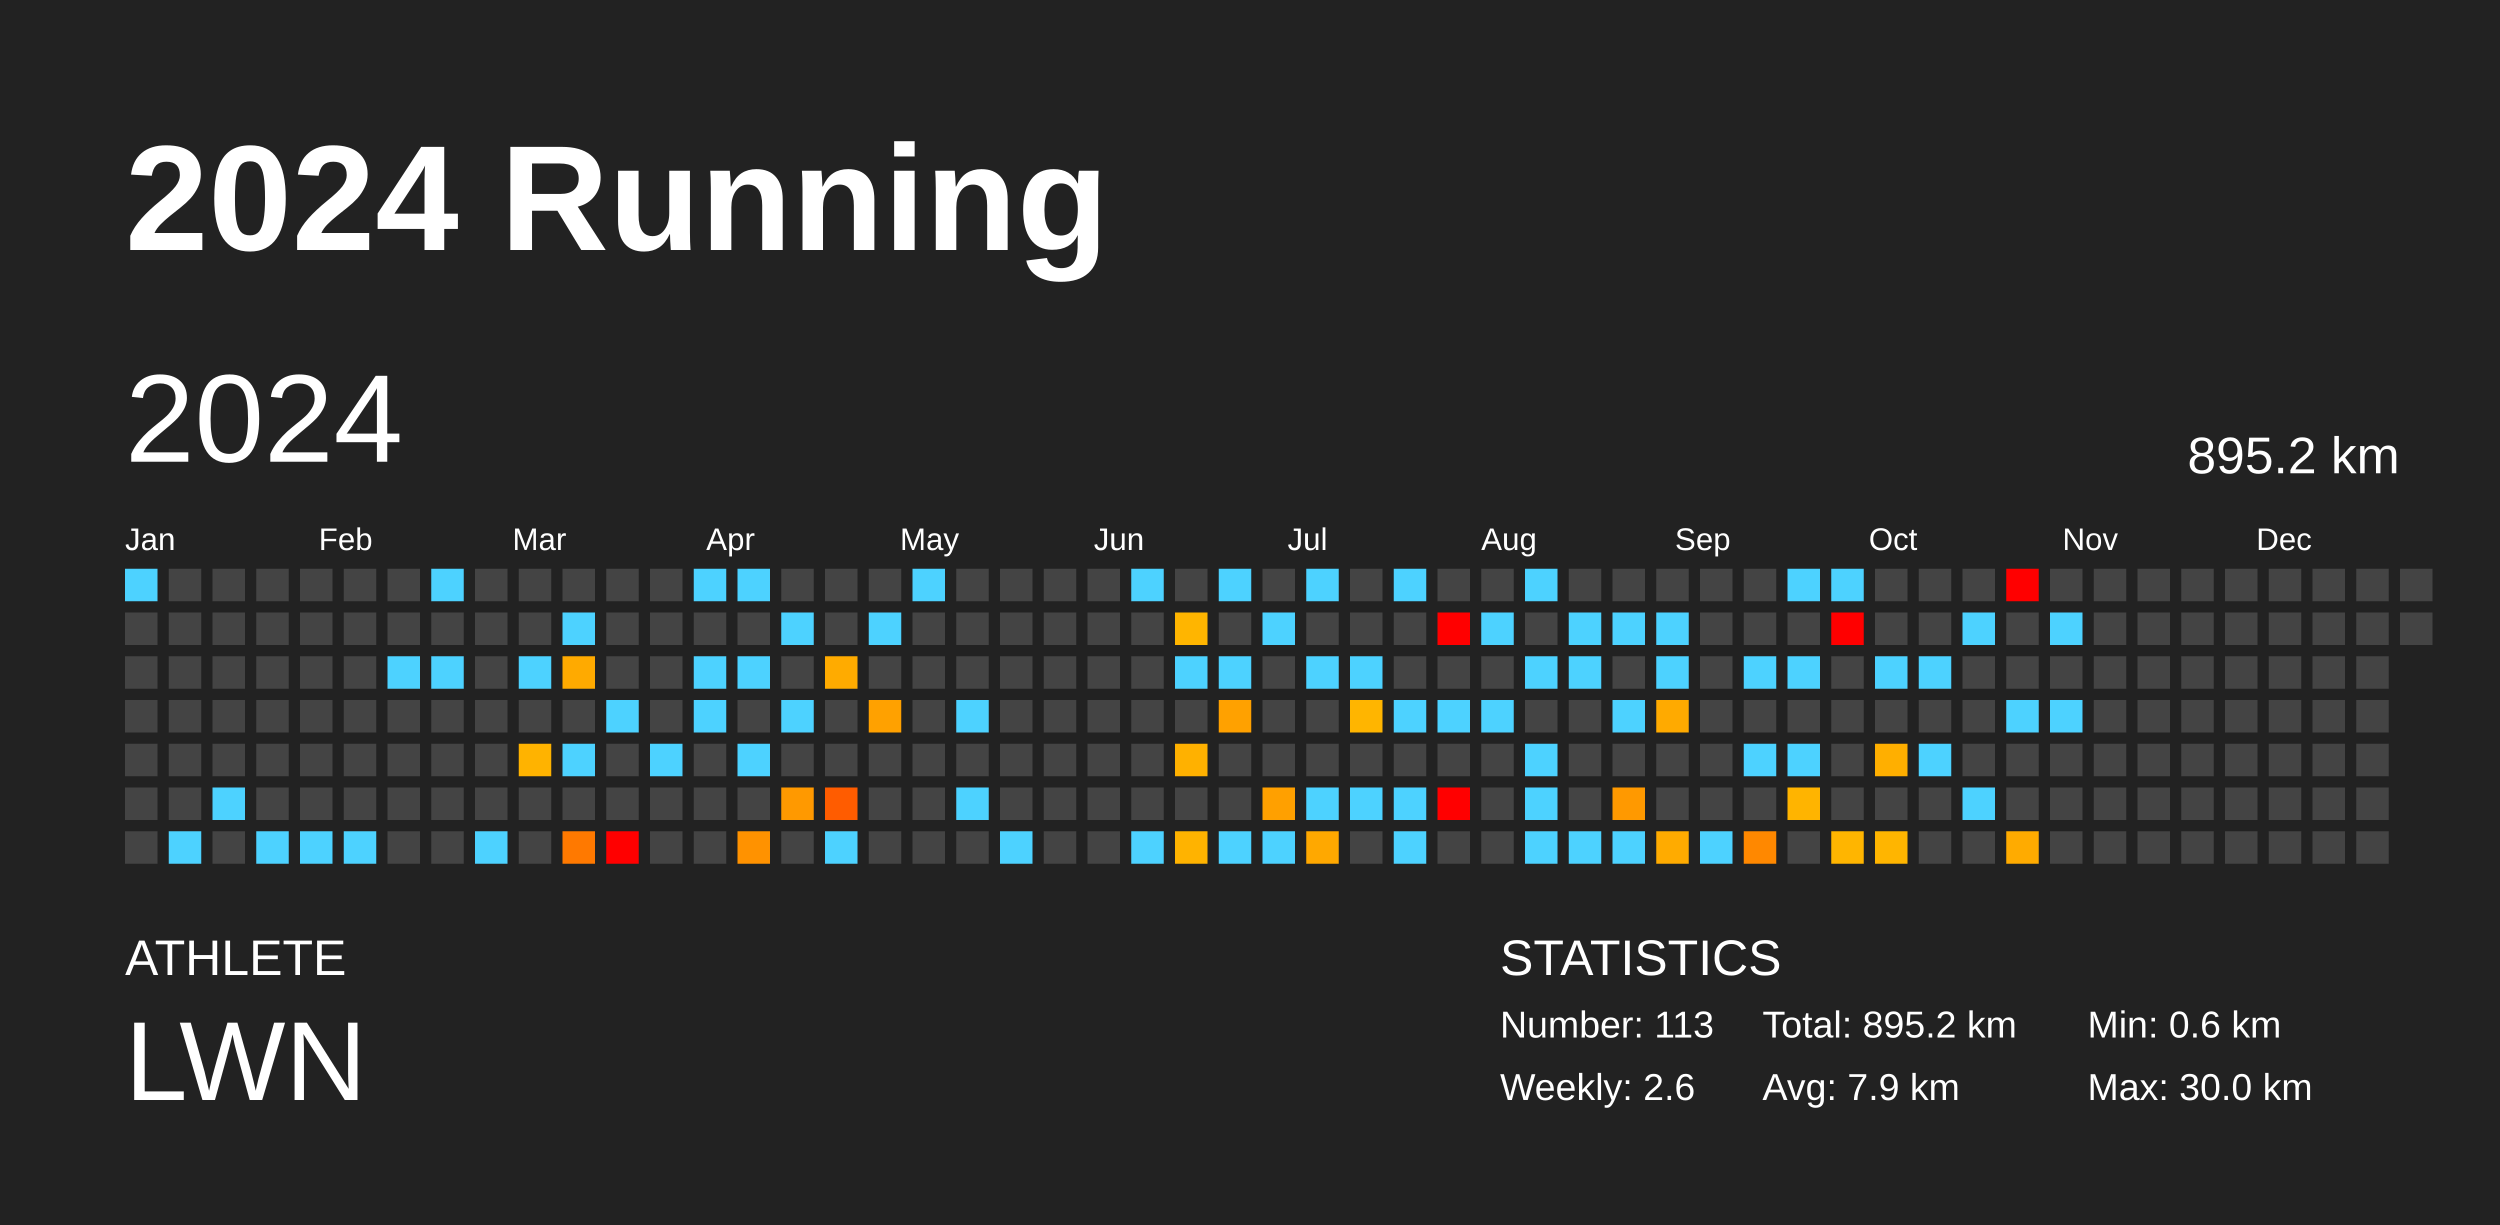
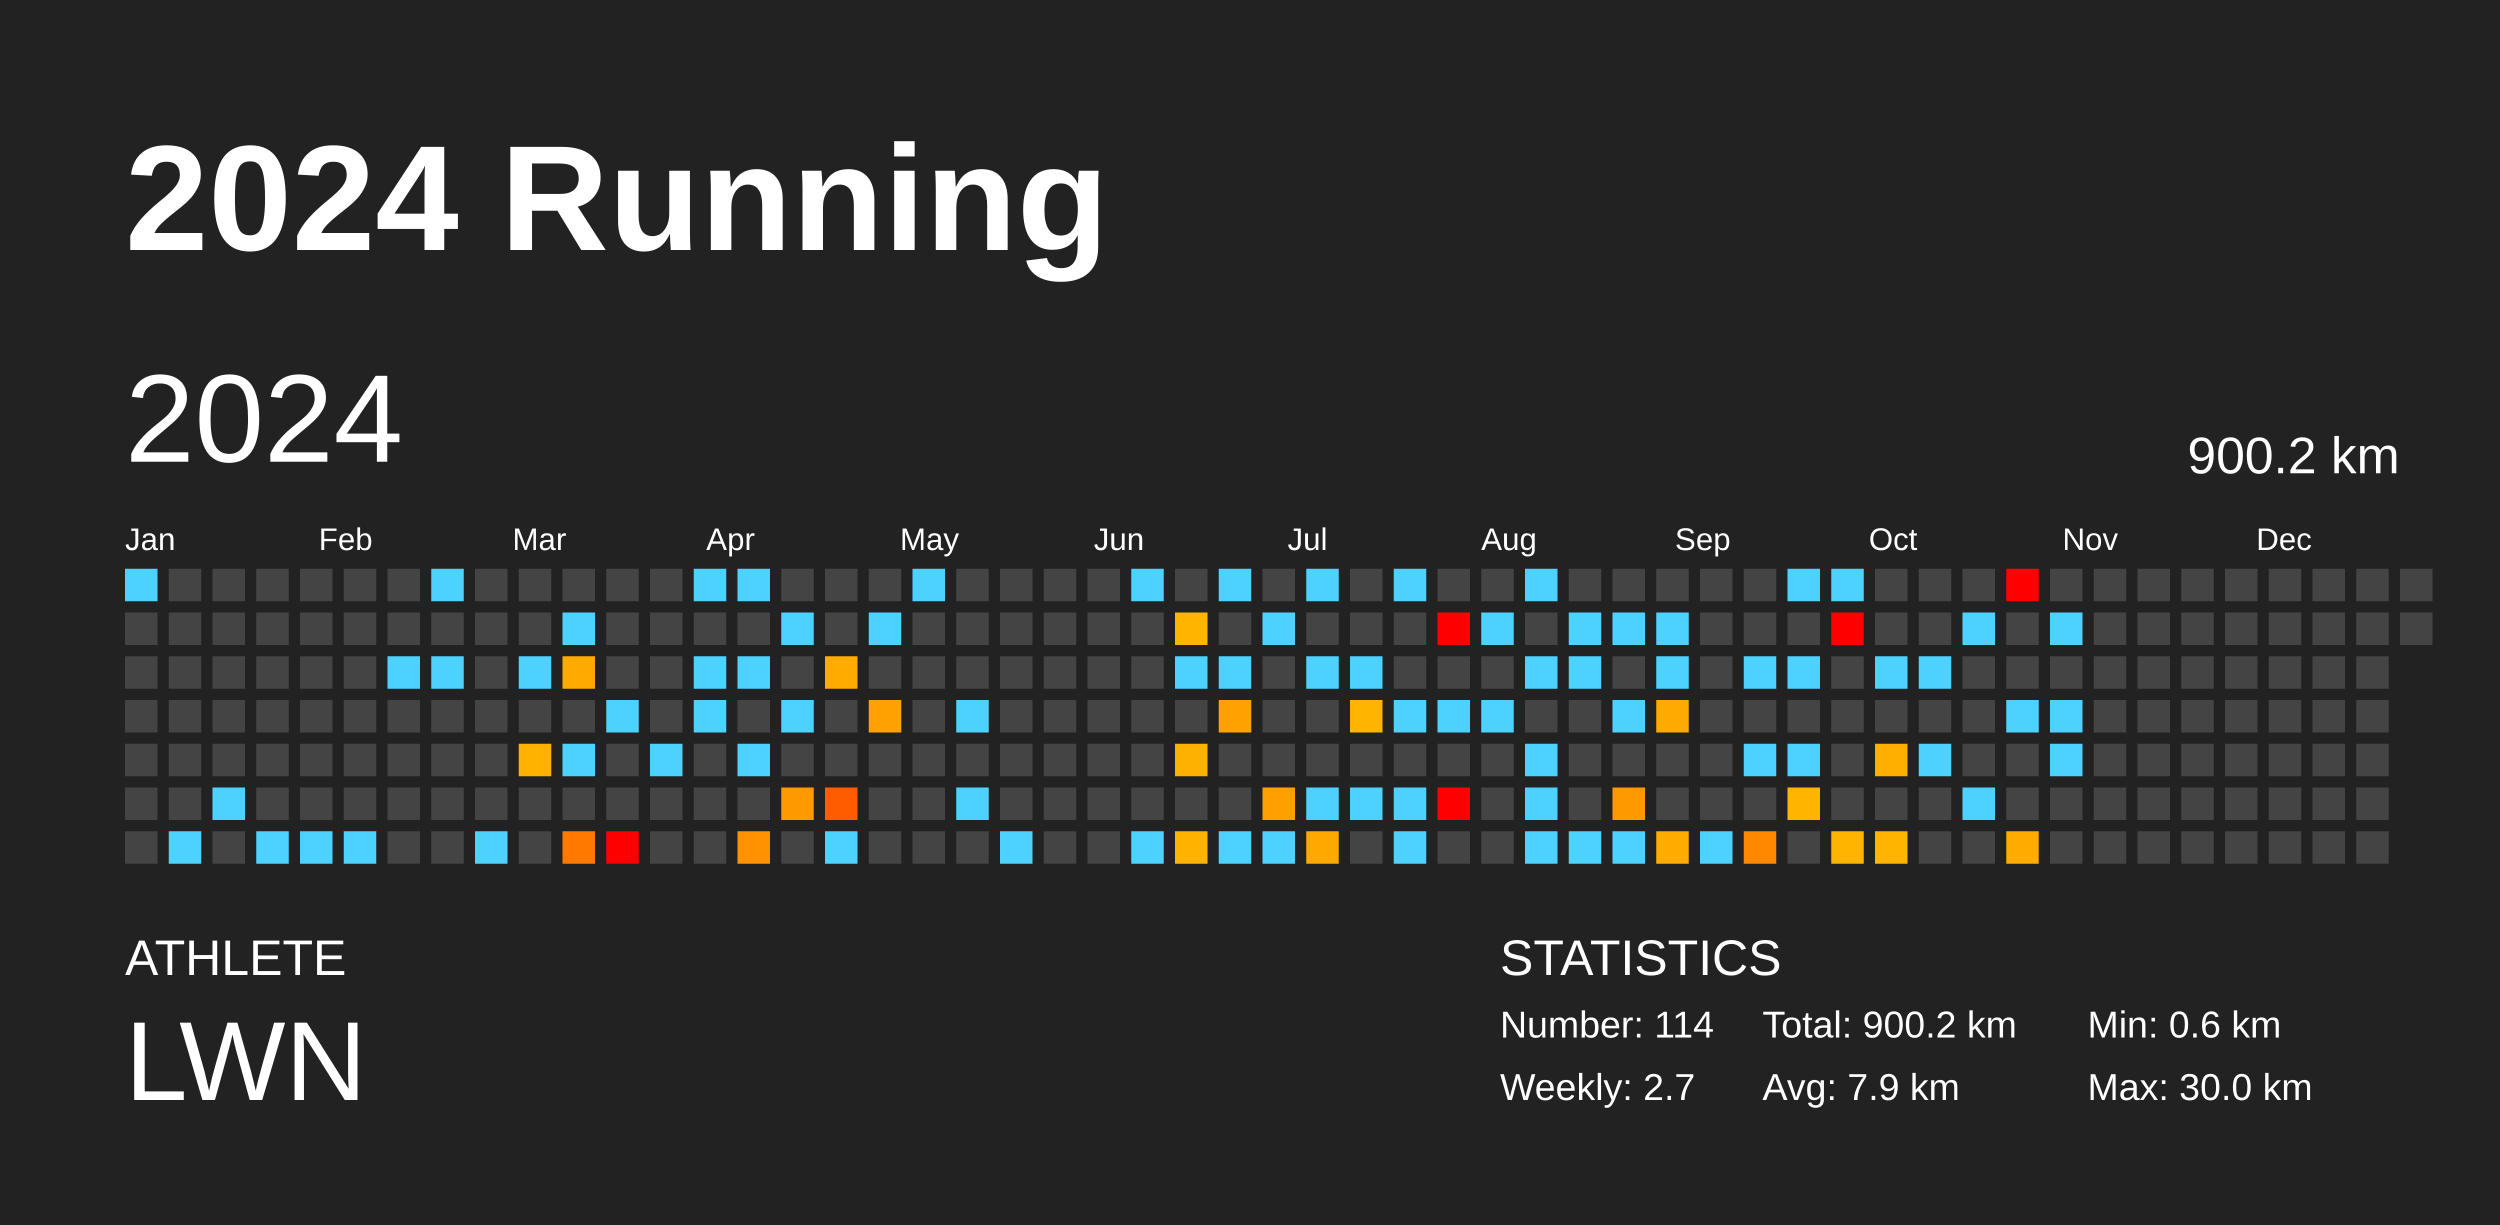
<svg xmlns="http://www.w3.org/2000/svg" baseProfile="full" height="98mm" version="1.1" viewBox="0,0,200,98" width="200mm">
  <defs />
  <rect fill="#222222" height="98" width="200" x="0" y="0" />
  <text fill="#FFFFFF" style="font-size:12px; font-family:Arial; font-weight:bold;" x="10" y="20">2024 Running</text>
  <text fill="#FFFFFF" style="font-size:4px; font-family:Arial" x="10" y="78">ATHLETE</text>
  <text fill="#FFFFFF" style="font-size:9px; font-family:Arial" x="10" y="88">LWN</text>
  <text fill="#FFFFFF" style="font-size:4px; font-family:Arial" x="120" y="78">STATISTICS</text>
-   <text fill="#FFFFFF" style="font-size:3px; font-family:Arial" x="120" y="83">Number: 113</text>
-   <text fill="#FFFFFF" style="font-size:3px; font-family:Arial" x="120" y="88">Weekly: 2.6</text>
-   <text fill="#FFFFFF" style="font-size:3px; font-family:Arial" x="141" y="83">Total: 895.2 km</text>
+   <text fill="#FFFFFF" style="font-size:3px; font-family:Arial" x="120" y="83">Number: 114</text>
+   <text fill="#FFFFFF" style="font-size:3px; font-family:Arial" x="120" y="88">Weekly: 2.7</text>
+   <text fill="#FFFFFF" style="font-size:3px; font-family:Arial" x="141" y="83">Total: 900.2 km</text>
  <text fill="#FFFFFF" style="font-size:3px; font-family:Arial" x="141" y="88">Avg: 7.9 km</text>
  <text fill="#FFFFFF" style="font-size:3px; font-family:Arial" x="167" y="83">Min: 0.6 km</text>
  <text fill="#FFFFFF" style="font-size:3px; font-family:Arial" x="167" y="88">Max: 30.0 km</text>
  <text dominant-baseline="hanging" fill="#FFFFFF" style="font-size:10.0px; font-family:Arial;" x="10" y="30">2024</text>
-   <text dominant-baseline="hanging" fill="#FFFFFF" style="font-size:4.125px; font-family:Arial;" x="175" y="35">895.2 km</text>
+   <text dominant-baseline="hanging" fill="#FFFFFF" style="font-size:4.125px; font-family:Arial;" x="175" y="35">900.2 km</text>
  <text fill="#FFFFFF" style="font-size:2.5px; font-family:Arial" x="10.0" y="44">Jan</text>
  <text fill="#FFFFFF" style="font-size:2.5px; font-family:Arial" x="25.5" y="44">Feb</text>
  <text fill="#FFFFFF" style="font-size:2.5px; font-family:Arial" x="41.0" y="44">Mar</text>
  <text fill="#FFFFFF" style="font-size:2.5px; font-family:Arial" x="56.5" y="44">Apr</text>
  <text fill="#FFFFFF" style="font-size:2.5px; font-family:Arial" x="72.0" y="44">May</text>
  <text fill="#FFFFFF" style="font-size:2.5px; font-family:Arial" x="87.5" y="44">Jun</text>
  <text fill="#FFFFFF" style="font-size:2.5px; font-family:Arial" x="103.0" y="44">Jul</text>
  <text fill="#FFFFFF" style="font-size:2.5px; font-family:Arial" x="118.5" y="44">Aug</text>
  <text fill="#FFFFFF" style="font-size:2.5px; font-family:Arial" x="134.0" y="44">Sep</text>
  <text fill="#FFFFFF" style="font-size:2.5px; font-family:Arial" x="149.5" y="44">Oct</text>
  <text fill="#FFFFFF" style="font-size:2.5px; font-family:Arial" x="165.0" y="44">Nov</text>
  <text fill="#FFFFFF" style="font-size:2.5px; font-family:Arial" x="180.5" y="44">Dec</text>
  <rect fill="#4dd2ff" height="2.6" width="2.6" x="10.0" y="45.5" />
  <rect fill="#444444" height="2.6" width="2.6" x="10.0" y="49.0" />
  <rect fill="#444444" height="2.6" width="2.6" x="10.0" y="52.5" />
  <rect fill="#444444" height="2.6" width="2.6" x="10.0" y="56.0" />
  <rect fill="#444444" height="2.6" width="2.6" x="10.0" y="59.5" />
  <rect fill="#444444" height="2.6" width="2.6" x="10.0" y="63.0" />
  <rect fill="#444444" height="2.6" width="2.6" x="10.0" y="66.5" />
  <rect fill="#444444" height="2.6" width="2.6" x="13.5" y="45.5" />
  <rect fill="#444444" height="2.6" width="2.6" x="13.5" y="49.0" />
  <rect fill="#444444" height="2.6" width="2.6" x="13.5" y="52.5" />
  <rect fill="#444444" height="2.6" width="2.6" x="13.5" y="56.0" />
  <rect fill="#444444" height="2.6" width="2.6" x="13.5" y="59.5" />
  <rect fill="#444444" height="2.6" width="2.6" x="13.5" y="63.0" />
  <rect fill="#4dd2ff" height="2.6" width="2.6" x="13.5" y="66.5" />
  <rect fill="#444444" height="2.6" width="2.6" x="17.0" y="45.5" />
  <rect fill="#444444" height="2.6" width="2.6" x="17.0" y="49.0" />
  <rect fill="#444444" height="2.6" width="2.6" x="17.0" y="52.5" />
  <rect fill="#444444" height="2.6" width="2.6" x="17.0" y="56.0" />
  <rect fill="#444444" height="2.6" width="2.6" x="17.0" y="59.5" />
  <rect fill="#4dd2ff" height="2.6" width="2.6" x="17.0" y="63.0" />
  <rect fill="#444444" height="2.6" width="2.6" x="17.0" y="66.5" />
  <rect fill="#444444" height="2.6" width="2.6" x="20.5" y="45.5" />
  <rect fill="#444444" height="2.6" width="2.6" x="20.5" y="49.0" />
  <rect fill="#444444" height="2.6" width="2.6" x="20.5" y="52.5" />
  <rect fill="#444444" height="2.6" width="2.6" x="20.5" y="56.0" />
  <rect fill="#444444" height="2.6" width="2.6" x="20.5" y="59.5" />
  <rect fill="#444444" height="2.6" width="2.6" x="20.5" y="63.0" />
  <rect fill="#4dd2ff" height="2.6" width="2.6" x="20.5" y="66.5" />
  <rect fill="#444444" height="2.6" width="2.6" x="24.0" y="45.5" />
  <rect fill="#444444" height="2.6" width="2.6" x="24.0" y="49.0" />
  <rect fill="#444444" height="2.6" width="2.6" x="24.0" y="52.5" />
  <rect fill="#444444" height="2.6" width="2.6" x="24.0" y="56.0" />
  <rect fill="#444444" height="2.6" width="2.6" x="24.0" y="59.5" />
  <rect fill="#444444" height="2.6" width="2.6" x="24.0" y="63.0" />
  <rect fill="#4dd2ff" height="2.6" width="2.6" x="24.0" y="66.5" />
  <rect fill="#444444" height="2.6" width="2.6" x="27.5" y="45.5" />
  <rect fill="#444444" height="2.6" width="2.6" x="27.5" y="49.0" />
  <rect fill="#444444" height="2.6" width="2.6" x="27.5" y="52.5" />
  <rect fill="#444444" height="2.6" width="2.6" x="27.5" y="56.0" />
  <rect fill="#444444" height="2.6" width="2.6" x="27.5" y="59.5" />
  <rect fill="#444444" height="2.6" width="2.6" x="27.5" y="63.0" />
  <rect fill="#4dd2ff" height="2.6" width="2.6" x="27.5" y="66.5" />
  <rect fill="#444444" height="2.6" width="2.6" x="31.0" y="45.5" />
  <rect fill="#444444" height="2.6" width="2.6" x="31.0" y="49.0" />
  <rect fill="#4dd2ff" height="2.6" width="2.6" x="31.0" y="52.5" />
  <rect fill="#444444" height="2.6" width="2.6" x="31.0" y="56.0" />
  <rect fill="#444444" height="2.6" width="2.6" x="31.0" y="59.5" />
  <rect fill="#444444" height="2.6" width="2.6" x="31.0" y="63.0" />
  <rect fill="#444444" height="2.6" width="2.6" x="31.0" y="66.5" />
  <rect fill="#4dd2ff" height="2.6" width="2.6" x="34.5" y="45.5" />
  <rect fill="#444444" height="2.6" width="2.6" x="34.5" y="49.0" />
  <rect fill="#4dd2ff" height="2.6" width="2.6" x="34.5" y="52.5" />
  <rect fill="#444444" height="2.6" width="2.6" x="34.5" y="56.0" />
  <rect fill="#444444" height="2.6" width="2.6" x="34.5" y="59.5" />
  <rect fill="#444444" height="2.6" width="2.6" x="34.5" y="63.0" />
  <rect fill="#444444" height="2.6" width="2.6" x="34.5" y="66.5" />
  <rect fill="#444444" height="2.6" width="2.6" x="38.0" y="45.5" />
  <rect fill="#444444" height="2.6" width="2.6" x="38.0" y="49.0" />
  <rect fill="#444444" height="2.6" width="2.6" x="38.0" y="52.5" />
  <rect fill="#444444" height="2.6" width="2.6" x="38.0" y="56.0" />
  <rect fill="#444444" height="2.6" width="2.6" x="38.0" y="59.5" />
  <rect fill="#444444" height="2.6" width="2.6" x="38.0" y="63.0" />
  <rect fill="#4dd2ff" height="2.6" width="2.6" x="38.0" y="66.5" />
  <rect fill="#444444" height="2.6" width="2.6" x="41.5" y="45.5" />
  <rect fill="#444444" height="2.6" width="2.6" x="41.5" y="49.0" />
  <rect fill="#4dd2ff" height="2.6" width="2.6" x="41.5" y="52.5" />
  <rect fill="#444444" height="2.6" width="2.6" x="41.5" y="56.0" />
  <rect fill="#ffb300" height="2.6" width="2.6" x="41.5" y="59.5" />
  <rect fill="#444444" height="2.6" width="2.6" x="41.5" y="63.0" />
  <rect fill="#444444" height="2.6" width="2.6" x="41.5" y="66.5" />
  <rect fill="#444444" height="2.6" width="2.6" x="45.0" y="45.5" />
  <rect fill="#4dd2ff" height="2.6" width="2.6" x="45.0" y="49.0" />
  <rect fill="#ffaa00" height="2.6" width="2.6" x="45.0" y="52.5" />
  <rect fill="#444444" height="2.6" width="2.6" x="45.0" y="56.0" />
  <rect fill="#4dd2ff" height="2.6" width="2.6" x="45.0" y="59.5" />
  <rect fill="#444444" height="2.6" width="2.6" x="45.0" y="63.0" />
  <rect fill="#ff7900" height="2.6" width="2.6" x="45.0" y="66.5" />
  <rect fill="#444444" height="2.6" width="2.6" x="48.5" y="45.5" />
  <rect fill="#444444" height="2.6" width="2.6" x="48.5" y="49.0" />
  <rect fill="#444444" height="2.6" width="2.6" x="48.5" y="52.5" />
  <rect fill="#4dd2ff" height="2.6" width="2.6" x="48.5" y="56.0" />
  <rect fill="#444444" height="2.6" width="2.6" x="48.5" y="59.5" />
  <rect fill="#444444" height="2.6" width="2.6" x="48.5" y="63.0" />
  <rect fill="red" height="2.6" width="2.6" x="48.5" y="66.5" />
  <rect fill="#444444" height="2.6" width="2.6" x="52.0" y="45.5" />
  <rect fill="#444444" height="2.6" width="2.6" x="52.0" y="49.0" />
  <rect fill="#444444" height="2.6" width="2.6" x="52.0" y="52.5" />
  <rect fill="#444444" height="2.6" width="2.6" x="52.0" y="56.0" />
  <rect fill="#4dd2ff" height="2.6" width="2.6" x="52.0" y="59.5" />
  <rect fill="#444444" height="2.6" width="2.6" x="52.0" y="63.0" />
  <rect fill="#444444" height="2.6" width="2.6" x="52.0" y="66.5" />
  <rect fill="#4dd2ff" height="2.6" width="2.6" x="55.5" y="45.5" />
  <rect fill="#444444" height="2.6" width="2.6" x="55.5" y="49.0" />
  <rect fill="#4dd2ff" height="2.6" width="2.6" x="55.5" y="52.5" />
  <rect fill="#4dd2ff" height="2.6" width="2.6" x="55.5" y="56.0" />
  <rect fill="#444444" height="2.6" width="2.6" x="55.5" y="59.5" />
  <rect fill="#444444" height="2.6" width="2.6" x="55.5" y="63.0" />
  <rect fill="#444444" height="2.6" width="2.6" x="55.5" y="66.5" />
  <rect fill="#4dd2ff" height="2.6" width="2.6" x="59.0" y="45.5" />
  <rect fill="#444444" height="2.6" width="2.6" x="59.0" y="49.0" />
  <rect fill="#4dd2ff" height="2.6" width="2.6" x="59.0" y="52.5" />
  <rect fill="#444444" height="2.6" width="2.6" x="59.0" y="56.0" />
  <rect fill="#4dd2ff" height="2.6" width="2.6" x="59.0" y="59.5" />
  <rect fill="#444444" height="2.6" width="2.6" x="59.0" y="63.0" />
  <rect fill="#ff9200" height="2.6" width="2.6" x="59.0" y="66.5" />
  <rect fill="#444444" height="2.6" width="2.6" x="62.5" y="45.5" />
  <rect fill="#4dd2ff" height="2.6" width="2.6" x="62.5" y="49.0" />
  <rect fill="#444444" height="2.6" width="2.6" x="62.5" y="52.5" />
  <rect fill="#4dd2ff" height="2.6" width="2.6" x="62.5" y="56.0" />
  <rect fill="#444444" height="2.6" width="2.6" x="62.5" y="59.5" />
  <rect fill="#ff9900" height="2.6" width="2.6" x="62.5" y="63.0" />
  <rect fill="#444444" height="2.6" width="2.6" x="62.5" y="66.5" />
  <rect fill="#444444" height="2.6" width="2.6" x="66.0" y="45.5" />
  <rect fill="#444444" height="2.6" width="2.6" x="66.0" y="49.0" />
  <rect fill="#ffab00" height="2.6" width="2.6" x="66.0" y="52.5" />
  <rect fill="#444444" height="2.6" width="2.6" x="66.0" y="56.0" />
  <rect fill="#444444" height="2.6" width="2.6" x="66.0" y="59.5" />
  <rect fill="#ff5c00" height="2.6" width="2.6" x="66.0" y="63.0" />
  <rect fill="#4dd2ff" height="2.6" width="2.6" x="66.0" y="66.5" />
  <rect fill="#444444" height="2.6" width="2.6" x="69.5" y="45.5" />
  <rect fill="#4dd2ff" height="2.6" width="2.6" x="69.5" y="49.0" />
  <rect fill="#444444" height="2.6" width="2.6" x="69.5" y="52.5" />
  <rect fill="#ffa100" height="2.6" width="2.6" x="69.5" y="56.0" />
  <rect fill="#444444" height="2.6" width="2.6" x="69.5" y="59.5" />
  <rect fill="#444444" height="2.6" width="2.6" x="69.5" y="63.0" />
  <rect fill="#444444" height="2.6" width="2.6" x="69.5" y="66.5" />
  <rect fill="#4dd2ff" height="2.6" width="2.6" x="73.0" y="45.5" />
  <rect fill="#444444" height="2.6" width="2.6" x="73.0" y="49.0" />
  <rect fill="#444444" height="2.6" width="2.6" x="73.0" y="52.5" />
  <rect fill="#444444" height="2.6" width="2.6" x="73.0" y="56.0" />
  <rect fill="#444444" height="2.6" width="2.6" x="73.0" y="59.5" />
  <rect fill="#444444" height="2.6" width="2.6" x="73.0" y="63.0" />
  <rect fill="#444444" height="2.6" width="2.6" x="73.0" y="66.5" />
  <rect fill="#444444" height="2.6" width="2.6" x="76.5" y="45.5" />
  <rect fill="#444444" height="2.6" width="2.6" x="76.5" y="49.0" />
  <rect fill="#444444" height="2.6" width="2.6" x="76.5" y="52.5" />
  <rect fill="#4dd2ff" height="2.6" width="2.6" x="76.5" y="56.0" />
  <rect fill="#444444" height="2.6" width="2.6" x="76.5" y="59.5" />
  <rect fill="#4dd2ff" height="2.6" width="2.6" x="76.5" y="63.0" />
  <rect fill="#444444" height="2.6" width="2.6" x="76.5" y="66.5" />
  <rect fill="#444444" height="2.6" width="2.6" x="80.0" y="45.5" />
  <rect fill="#444444" height="2.6" width="2.6" x="80.0" y="49.0" />
  <rect fill="#444444" height="2.6" width="2.6" x="80.0" y="52.5" />
  <rect fill="#444444" height="2.6" width="2.6" x="80.0" y="56.0" />
  <rect fill="#444444" height="2.6" width="2.6" x="80.0" y="59.5" />
  <rect fill="#444444" height="2.6" width="2.6" x="80.0" y="63.0" />
  <rect fill="#4dd2ff" height="2.6" width="2.6" x="80.0" y="66.5" />
  <rect fill="#444444" height="2.6" width="2.6" x="83.5" y="45.5" />
  <rect fill="#444444" height="2.6" width="2.6" x="83.5" y="49.0" />
  <rect fill="#444444" height="2.6" width="2.6" x="83.5" y="52.5" />
  <rect fill="#444444" height="2.6" width="2.6" x="83.5" y="56.0" />
  <rect fill="#444444" height="2.6" width="2.6" x="83.5" y="59.5" />
  <rect fill="#444444" height="2.6" width="2.6" x="83.5" y="63.0" />
  <rect fill="#444444" height="2.6" width="2.6" x="83.5" y="66.5" />
  <rect fill="#444444" height="2.6" width="2.6" x="87.0" y="45.5" />
  <rect fill="#444444" height="2.6" width="2.6" x="87.0" y="49.0" />
  <rect fill="#444444" height="2.6" width="2.6" x="87.0" y="52.5" />
  <rect fill="#444444" height="2.6" width="2.6" x="87.0" y="56.0" />
  <rect fill="#444444" height="2.6" width="2.6" x="87.0" y="59.5" />
  <rect fill="#444444" height="2.6" width="2.6" x="87.0" y="63.0" />
  <rect fill="#444444" height="2.6" width="2.6" x="87.0" y="66.5" />
  <rect fill="#4dd2ff" height="2.6" width="2.6" x="90.5" y="45.5" />
  <rect fill="#444444" height="2.6" width="2.6" x="90.5" y="49.0" />
  <rect fill="#444444" height="2.6" width="2.6" x="90.5" y="52.5" />
  <rect fill="#444444" height="2.6" width="2.6" x="90.5" y="56.0" />
  <rect fill="#444444" height="2.6" width="2.6" x="90.5" y="59.5" />
  <rect fill="#444444" height="2.6" width="2.6" x="90.5" y="63.0" />
  <rect fill="#4dd2ff" height="2.6" width="2.6" x="90.5" y="66.5" />
  <rect fill="#444444" height="2.6" width="2.6" x="94.0" y="45.5" />
  <rect fill="#ffb500" height="2.6" width="2.6" x="94.0" y="49.0" />
  <rect fill="#4dd2ff" height="2.6" width="2.6" x="94.0" y="52.5" />
  <rect fill="#444444" height="2.6" width="2.6" x="94.0" y="56.0" />
  <rect fill="#ffb100" height="2.6" width="2.6" x="94.0" y="59.5" />
  <rect fill="#444444" height="2.6" width="2.6" x="94.0" y="63.0" />
  <rect fill="#ffb300" height="2.6" width="2.6" x="94.0" y="66.5" />
  <rect fill="#4dd2ff" height="2.6" width="2.6" x="97.5" y="45.5" />
  <rect fill="#444444" height="2.6" width="2.6" x="97.5" y="49.0" />
  <rect fill="#4dd2ff" height="2.6" width="2.6" x="97.5" y="52.5" />
  <rect fill="#ffa100" height="2.6" width="2.6" x="97.5" y="56.0" />
  <rect fill="#444444" height="2.6" width="2.6" x="97.5" y="59.5" />
  <rect fill="#444444" height="2.6" width="2.6" x="97.5" y="63.0" />
  <rect fill="#4dd2ff" height="2.6" width="2.6" x="97.5" y="66.5" />
  <rect fill="#444444" height="2.6" width="2.6" x="101.0" y="45.5" />
  <rect fill="#4dd2ff" height="2.6" width="2.6" x="101.0" y="49.0" />
  <rect fill="#444444" height="2.6" width="2.6" x="101.0" y="52.5" />
  <rect fill="#444444" height="2.6" width="2.6" x="101.0" y="56.0" />
  <rect fill="#444444" height="2.6" width="2.6" x="101.0" y="59.5" />
  <rect fill="#ffa000" height="2.6" width="2.6" x="101.0" y="63.0" />
  <rect fill="#4dd2ff" height="2.6" width="2.6" x="101.0" y="66.5" />
  <rect fill="#4dd2ff" height="2.6" width="2.6" x="104.5" y="45.5" />
  <rect fill="#444444" height="2.6" width="2.6" x="104.5" y="49.0" />
  <rect fill="#4dd2ff" height="2.6" width="2.6" x="104.5" y="52.5" />
  <rect fill="#444444" height="2.6" width="2.6" x="104.5" y="56.0" />
  <rect fill="#444444" height="2.6" width="2.6" x="104.5" y="59.5" />
  <rect fill="#4dd2ff" height="2.6" width="2.6" x="104.5" y="63.0" />
  <rect fill="#ffa800" height="2.6" width="2.6" x="104.5" y="66.5" />
  <rect fill="#444444" height="2.6" width="2.6" x="108.0" y="45.5" />
  <rect fill="#444444" height="2.6" width="2.6" x="108.0" y="49.0" />
  <rect fill="#4dd2ff" height="2.6" width="2.6" x="108.0" y="52.5" />
  <rect fill="#ffb500" height="2.6" width="2.6" x="108.0" y="56.0" />
  <rect fill="#444444" height="2.6" width="2.6" x="108.0" y="59.5" />
  <rect fill="#4dd2ff" height="2.6" width="2.6" x="108.0" y="63.0" />
  <rect fill="#444444" height="2.6" width="2.6" x="108.0" y="66.5" />
  <rect fill="#4dd2ff" height="2.6" width="2.6" x="111.5" y="45.5" />
  <rect fill="#444444" height="2.6" width="2.6" x="111.5" y="49.0" />
  <rect fill="#444444" height="2.6" width="2.6" x="111.5" y="52.5" />
  <rect fill="#4dd2ff" height="2.6" width="2.6" x="111.5" y="56.0" />
  <rect fill="#444444" height="2.6" width="2.6" x="111.5" y="59.5" />
  <rect fill="#4dd2ff" height="2.6" width="2.6" x="111.5" y="63.0" />
  <rect fill="#4dd2ff" height="2.6" width="2.6" x="111.5" y="66.5" />
  <rect fill="#444444" height="2.6" width="2.6" x="115.0" y="45.5" />
  <rect fill="red" height="2.6" width="2.6" x="115.0" y="49.0" />
  <rect fill="#444444" height="2.6" width="2.6" x="115.0" y="52.5" />
  <rect fill="#4dd2ff" height="2.6" width="2.6" x="115.0" y="56.0" />
  <rect fill="#444444" height="2.6" width="2.6" x="115.0" y="59.5" />
  <rect fill="red" height="2.6" width="2.6" x="115.0" y="63.0" />
  <rect fill="#444444" height="2.6" width="2.6" x="115.0" y="66.5" />
  <rect fill="#444444" height="2.6" width="2.6" x="118.5" y="45.5" />
  <rect fill="#4dd2ff" height="2.6" width="2.6" x="118.5" y="49.0" />
  <rect fill="#444444" height="2.6" width="2.6" x="118.5" y="52.5" />
  <rect fill="#4dd2ff" height="2.6" width="2.6" x="118.5" y="56.0" />
  <rect fill="#444444" height="2.6" width="2.6" x="118.5" y="59.5" />
  <rect fill="#444444" height="2.6" width="2.6" x="118.5" y="63.0" />
  <rect fill="#444444" height="2.6" width="2.6" x="118.5" y="66.5" />
  <rect fill="#4dd2ff" height="2.6" width="2.6" x="122.0" y="45.5" />
  <rect fill="#444444" height="2.6" width="2.6" x="122.0" y="49.0" />
  <rect fill="#4dd2ff" height="2.6" width="2.6" x="122.0" y="52.5" />
  <rect fill="#444444" height="2.6" width="2.6" x="122.0" y="56.0" />
  <rect fill="#4dd2ff" height="2.6" width="2.6" x="122.0" y="59.5" />
  <rect fill="#4dd2ff" height="2.6" width="2.6" x="122.0" y="63.0" />
  <rect fill="#4dd2ff" height="2.6" width="2.6" x="122.0" y="66.5" />
  <rect fill="#444444" height="2.6" width="2.6" x="125.5" y="45.5" />
  <rect fill="#4dd2ff" height="2.6" width="2.6" x="125.5" y="49.0" />
  <rect fill="#4dd2ff" height="2.6" width="2.6" x="125.5" y="52.5" />
  <rect fill="#444444" height="2.6" width="2.6" x="125.5" y="56.0" />
  <rect fill="#444444" height="2.6" width="2.6" x="125.5" y="59.5" />
  <rect fill="#444444" height="2.6" width="2.6" x="125.5" y="63.0" />
  <rect fill="#4dd2ff" height="2.6" width="2.6" x="125.5" y="66.5" />
  <rect fill="#444444" height="2.6" width="2.6" x="129.0" y="45.5" />
  <rect fill="#4dd2ff" height="2.6" width="2.6" x="129.0" y="49.0" />
  <rect fill="#444444" height="2.6" width="2.6" x="129.0" y="52.5" />
  <rect fill="#4dd2ff" height="2.6" width="2.6" x="129.0" y="56.0" />
  <rect fill="#444444" height="2.6" width="2.6" x="129.0" y="59.5" />
  <rect fill="#ff9900" height="2.6" width="2.6" x="129.0" y="63.0" />
  <rect fill="#4dd2ff" height="2.6" width="2.6" x="129.0" y="66.5" />
  <rect fill="#444444" height="2.6" width="2.6" x="132.5" y="45.5" />
  <rect fill="#4dd2ff" height="2.6" width="2.6" x="132.5" y="49.0" />
  <rect fill="#4dd2ff" height="2.6" width="2.6" x="132.5" y="52.5" />
  <rect fill="#ffaa00" height="2.6" width="2.6" x="132.5" y="56.0" />
  <rect fill="#444444" height="2.6" width="2.6" x="132.5" y="59.5" />
  <rect fill="#444444" height="2.6" width="2.6" x="132.5" y="63.0" />
  <rect fill="#ffab00" height="2.6" width="2.6" x="132.5" y="66.5" />
  <rect fill="#444444" height="2.6" width="2.6" x="136.0" y="45.5" />
  <rect fill="#444444" height="2.6" width="2.6" x="136.0" y="49.0" />
  <rect fill="#444444" height="2.6" width="2.6" x="136.0" y="52.5" />
  <rect fill="#444444" height="2.6" width="2.6" x="136.0" y="56.0" />
  <rect fill="#444444" height="2.6" width="2.6" x="136.0" y="59.5" />
  <rect fill="#444444" height="2.6" width="2.6" x="136.0" y="63.0" />
  <rect fill="#4dd2ff" height="2.6" width="2.6" x="136.0" y="66.5" />
  <rect fill="#444444" height="2.6" width="2.6" x="139.5" y="45.5" />
  <rect fill="#444444" height="2.6" width="2.6" x="139.5" y="49.0" />
  <rect fill="#4dd2ff" height="2.6" width="2.6" x="139.5" y="52.5" />
  <rect fill="#444444" height="2.6" width="2.6" x="139.5" y="56.0" />
  <rect fill="#4dd2ff" height="2.6" width="2.6" x="139.5" y="59.5" />
  <rect fill="#444444" height="2.6" width="2.6" x="139.5" y="63.0" />
  <rect fill="#ff8800" height="2.6" width="2.6" x="139.5" y="66.5" />
  <rect fill="#4dd2ff" height="2.6" width="2.6" x="143.0" y="45.5" />
  <rect fill="#444444" height="2.6" width="2.6" x="143.0" y="49.0" />
  <rect fill="#4dd2ff" height="2.6" width="2.6" x="143.0" y="52.5" />
  <rect fill="#444444" height="2.6" width="2.6" x="143.0" y="56.0" />
  <rect fill="#4dd2ff" height="2.6" width="2.6" x="143.0" y="59.5" />
  <rect fill="#ffb400" height="2.6" width="2.6" x="143.0" y="63.0" />
  <rect fill="#444444" height="2.6" width="2.6" x="143.0" y="66.5" />
  <rect fill="#4dd2ff" height="2.6" width="2.6" x="146.5" y="45.5" />
  <rect fill="red" height="2.6" width="2.6" x="146.5" y="49.0" />
  <rect fill="#444444" height="2.6" width="2.6" x="146.5" y="52.5" />
  <rect fill="#444444" height="2.6" width="2.6" x="146.5" y="56.0" />
  <rect fill="#444444" height="2.6" width="2.6" x="146.5" y="59.5" />
  <rect fill="#444444" height="2.6" width="2.6" x="146.5" y="63.0" />
  <rect fill="#ffb500" height="2.6" width="2.6" x="146.5" y="66.5" />
  <rect fill="#444444" height="2.6" width="2.6" x="150.0" y="45.5" />
  <rect fill="#444444" height="2.6" width="2.6" x="150.0" y="49.0" />
  <rect fill="#4dd2ff" height="2.6" width="2.6" x="150.0" y="52.5" />
  <rect fill="#444444" height="2.6" width="2.6" x="150.0" y="56.0" />
  <rect fill="#ffaf00" height="2.6" width="2.6" x="150.0" y="59.5" />
  <rect fill="#444444" height="2.6" width="2.6" x="150.0" y="63.0" />
  <rect fill="#ffb500" height="2.6" width="2.6" x="150.0" y="66.5" />
  <rect fill="#444444" height="2.6" width="2.6" x="153.5" y="45.5" />
  <rect fill="#444444" height="2.6" width="2.6" x="153.5" y="49.0" />
  <rect fill="#4dd2ff" height="2.6" width="2.6" x="153.5" y="52.5" />
  <rect fill="#444444" height="2.6" width="2.6" x="153.5" y="56.0" />
  <rect fill="#4dd2ff" height="2.6" width="2.6" x="153.5" y="59.5" />
  <rect fill="#444444" height="2.6" width="2.6" x="153.5" y="63.0" />
  <rect fill="#444444" height="2.6" width="2.6" x="153.5" y="66.5" />
  <rect fill="#444444" height="2.6" width="2.6" x="157.0" y="45.5" />
  <rect fill="#4dd2ff" height="2.6" width="2.6" x="157.0" y="49.0" />
  <rect fill="#444444" height="2.6" width="2.6" x="157.0" y="52.5" />
  <rect fill="#444444" height="2.6" width="2.6" x="157.0" y="56.0" />
  <rect fill="#444444" height="2.6" width="2.6" x="157.0" y="59.5" />
  <rect fill="#4dd2ff" height="2.6" width="2.6" x="157.0" y="63.0" />
  <rect fill="#444444" height="2.6" width="2.6" x="157.0" y="66.5" />
  <rect fill="red" height="2.6" width="2.6" x="160.5" y="45.5" />
  <rect fill="#444444" height="2.6" width="2.6" x="160.5" y="49.0" />
  <rect fill="#444444" height="2.6" width="2.6" x="160.5" y="52.5" />
  <rect fill="#4dd2ff" height="2.6" width="2.6" x="160.5" y="56.0" />
  <rect fill="#444444" height="2.6" width="2.6" x="160.5" y="59.5" />
  <rect fill="#444444" height="2.6" width="2.6" x="160.5" y="63.0" />
  <rect fill="#ffab00" height="2.6" width="2.6" x="160.5" y="66.5" />
  <rect fill="#444444" height="2.6" width="2.6" x="164.0" y="45.5" />
  <rect fill="#4dd2ff" height="2.6" width="2.6" x="164.0" y="49.0" />
  <rect fill="#444444" height="2.6" width="2.6" x="164.0" y="52.5" />
  <rect fill="#4dd2ff" height="2.6" width="2.6" x="164.0" y="56.0" />
-   <rect fill="#444444" height="2.6" width="2.6" x="164.0" y="59.5" />
+   <rect fill="#4dd2ff" height="2.6" width="2.6" x="164.0" y="59.5" />
  <rect fill="#444444" height="2.6" width="2.6" x="164.0" y="63.0" />
  <rect fill="#444444" height="2.6" width="2.6" x="164.0" y="66.5" />
  <rect fill="#444444" height="2.6" width="2.6" x="167.5" y="45.5" />
  <rect fill="#444444" height="2.6" width="2.6" x="167.5" y="49.0" />
  <rect fill="#444444" height="2.6" width="2.6" x="167.5" y="52.5" />
  <rect fill="#444444" height="2.6" width="2.6" x="167.5" y="56.0" />
  <rect fill="#444444" height="2.6" width="2.6" x="167.5" y="59.5" />
  <rect fill="#444444" height="2.6" width="2.6" x="167.5" y="63.0" />
  <rect fill="#444444" height="2.6" width="2.6" x="167.5" y="66.5" />
  <rect fill="#444444" height="2.6" width="2.6" x="171.0" y="45.5" />
  <rect fill="#444444" height="2.6" width="2.6" x="171.0" y="49.0" />
  <rect fill="#444444" height="2.6" width="2.6" x="171.0" y="52.5" />
  <rect fill="#444444" height="2.6" width="2.6" x="171.0" y="56.0" />
  <rect fill="#444444" height="2.6" width="2.6" x="171.0" y="59.5" />
  <rect fill="#444444" height="2.6" width="2.6" x="171.0" y="63.0" />
  <rect fill="#444444" height="2.6" width="2.6" x="171.0" y="66.5" />
  <rect fill="#444444" height="2.6" width="2.6" x="174.5" y="45.5" />
  <rect fill="#444444" height="2.6" width="2.6" x="174.5" y="49.0" />
  <rect fill="#444444" height="2.6" width="2.6" x="174.5" y="52.5" />
  <rect fill="#444444" height="2.6" width="2.6" x="174.5" y="56.0" />
  <rect fill="#444444" height="2.6" width="2.6" x="174.5" y="59.5" />
  <rect fill="#444444" height="2.6" width="2.6" x="174.5" y="63.0" />
  <rect fill="#444444" height="2.6" width="2.6" x="174.5" y="66.5" />
  <rect fill="#444444" height="2.6" width="2.6" x="178.0" y="45.5" />
  <rect fill="#444444" height="2.6" width="2.6" x="178.0" y="49.0" />
  <rect fill="#444444" height="2.6" width="2.6" x="178.0" y="52.5" />
  <rect fill="#444444" height="2.6" width="2.6" x="178.0" y="56.0" />
  <rect fill="#444444" height="2.6" width="2.6" x="178.0" y="59.5" />
  <rect fill="#444444" height="2.6" width="2.6" x="178.0" y="63.0" />
  <rect fill="#444444" height="2.6" width="2.6" x="178.0" y="66.5" />
  <rect fill="#444444" height="2.6" width="2.6" x="181.5" y="45.5" />
  <rect fill="#444444" height="2.6" width="2.6" x="181.5" y="49.0" />
  <rect fill="#444444" height="2.6" width="2.6" x="181.5" y="52.5" />
  <rect fill="#444444" height="2.6" width="2.6" x="181.5" y="56.0" />
  <rect fill="#444444" height="2.6" width="2.6" x="181.5" y="59.5" />
  <rect fill="#444444" height="2.6" width="2.6" x="181.5" y="63.0" />
  <rect fill="#444444" height="2.6" width="2.6" x="181.5" y="66.5" />
  <rect fill="#444444" height="2.6" width="2.6" x="185.0" y="45.5" />
  <rect fill="#444444" height="2.6" width="2.6" x="185.0" y="49.0" />
  <rect fill="#444444" height="2.6" width="2.6" x="185.0" y="52.5" />
  <rect fill="#444444" height="2.6" width="2.6" x="185.0" y="56.0" />
  <rect fill="#444444" height="2.6" width="2.6" x="185.0" y="59.5" />
  <rect fill="#444444" height="2.6" width="2.6" x="185.0" y="63.0" />
  <rect fill="#444444" height="2.6" width="2.6" x="185.0" y="66.5" />
  <rect fill="#444444" height="2.6" width="2.6" x="188.5" y="45.5" />
  <rect fill="#444444" height="2.6" width="2.6" x="188.5" y="49.0" />
  <rect fill="#444444" height="2.6" width="2.6" x="188.5" y="52.5" />
  <rect fill="#444444" height="2.6" width="2.6" x="188.5" y="56.0" />
  <rect fill="#444444" height="2.6" width="2.6" x="188.5" y="59.5" />
  <rect fill="#444444" height="2.6" width="2.6" x="188.5" y="63.0" />
  <rect fill="#444444" height="2.6" width="2.6" x="188.5" y="66.5" />
  <rect fill="#444444" height="2.6" width="2.6" x="192.0" y="45.5" />
  <rect fill="#444444" height="2.6" width="2.6" x="192.0" y="49.0" />
</svg>
